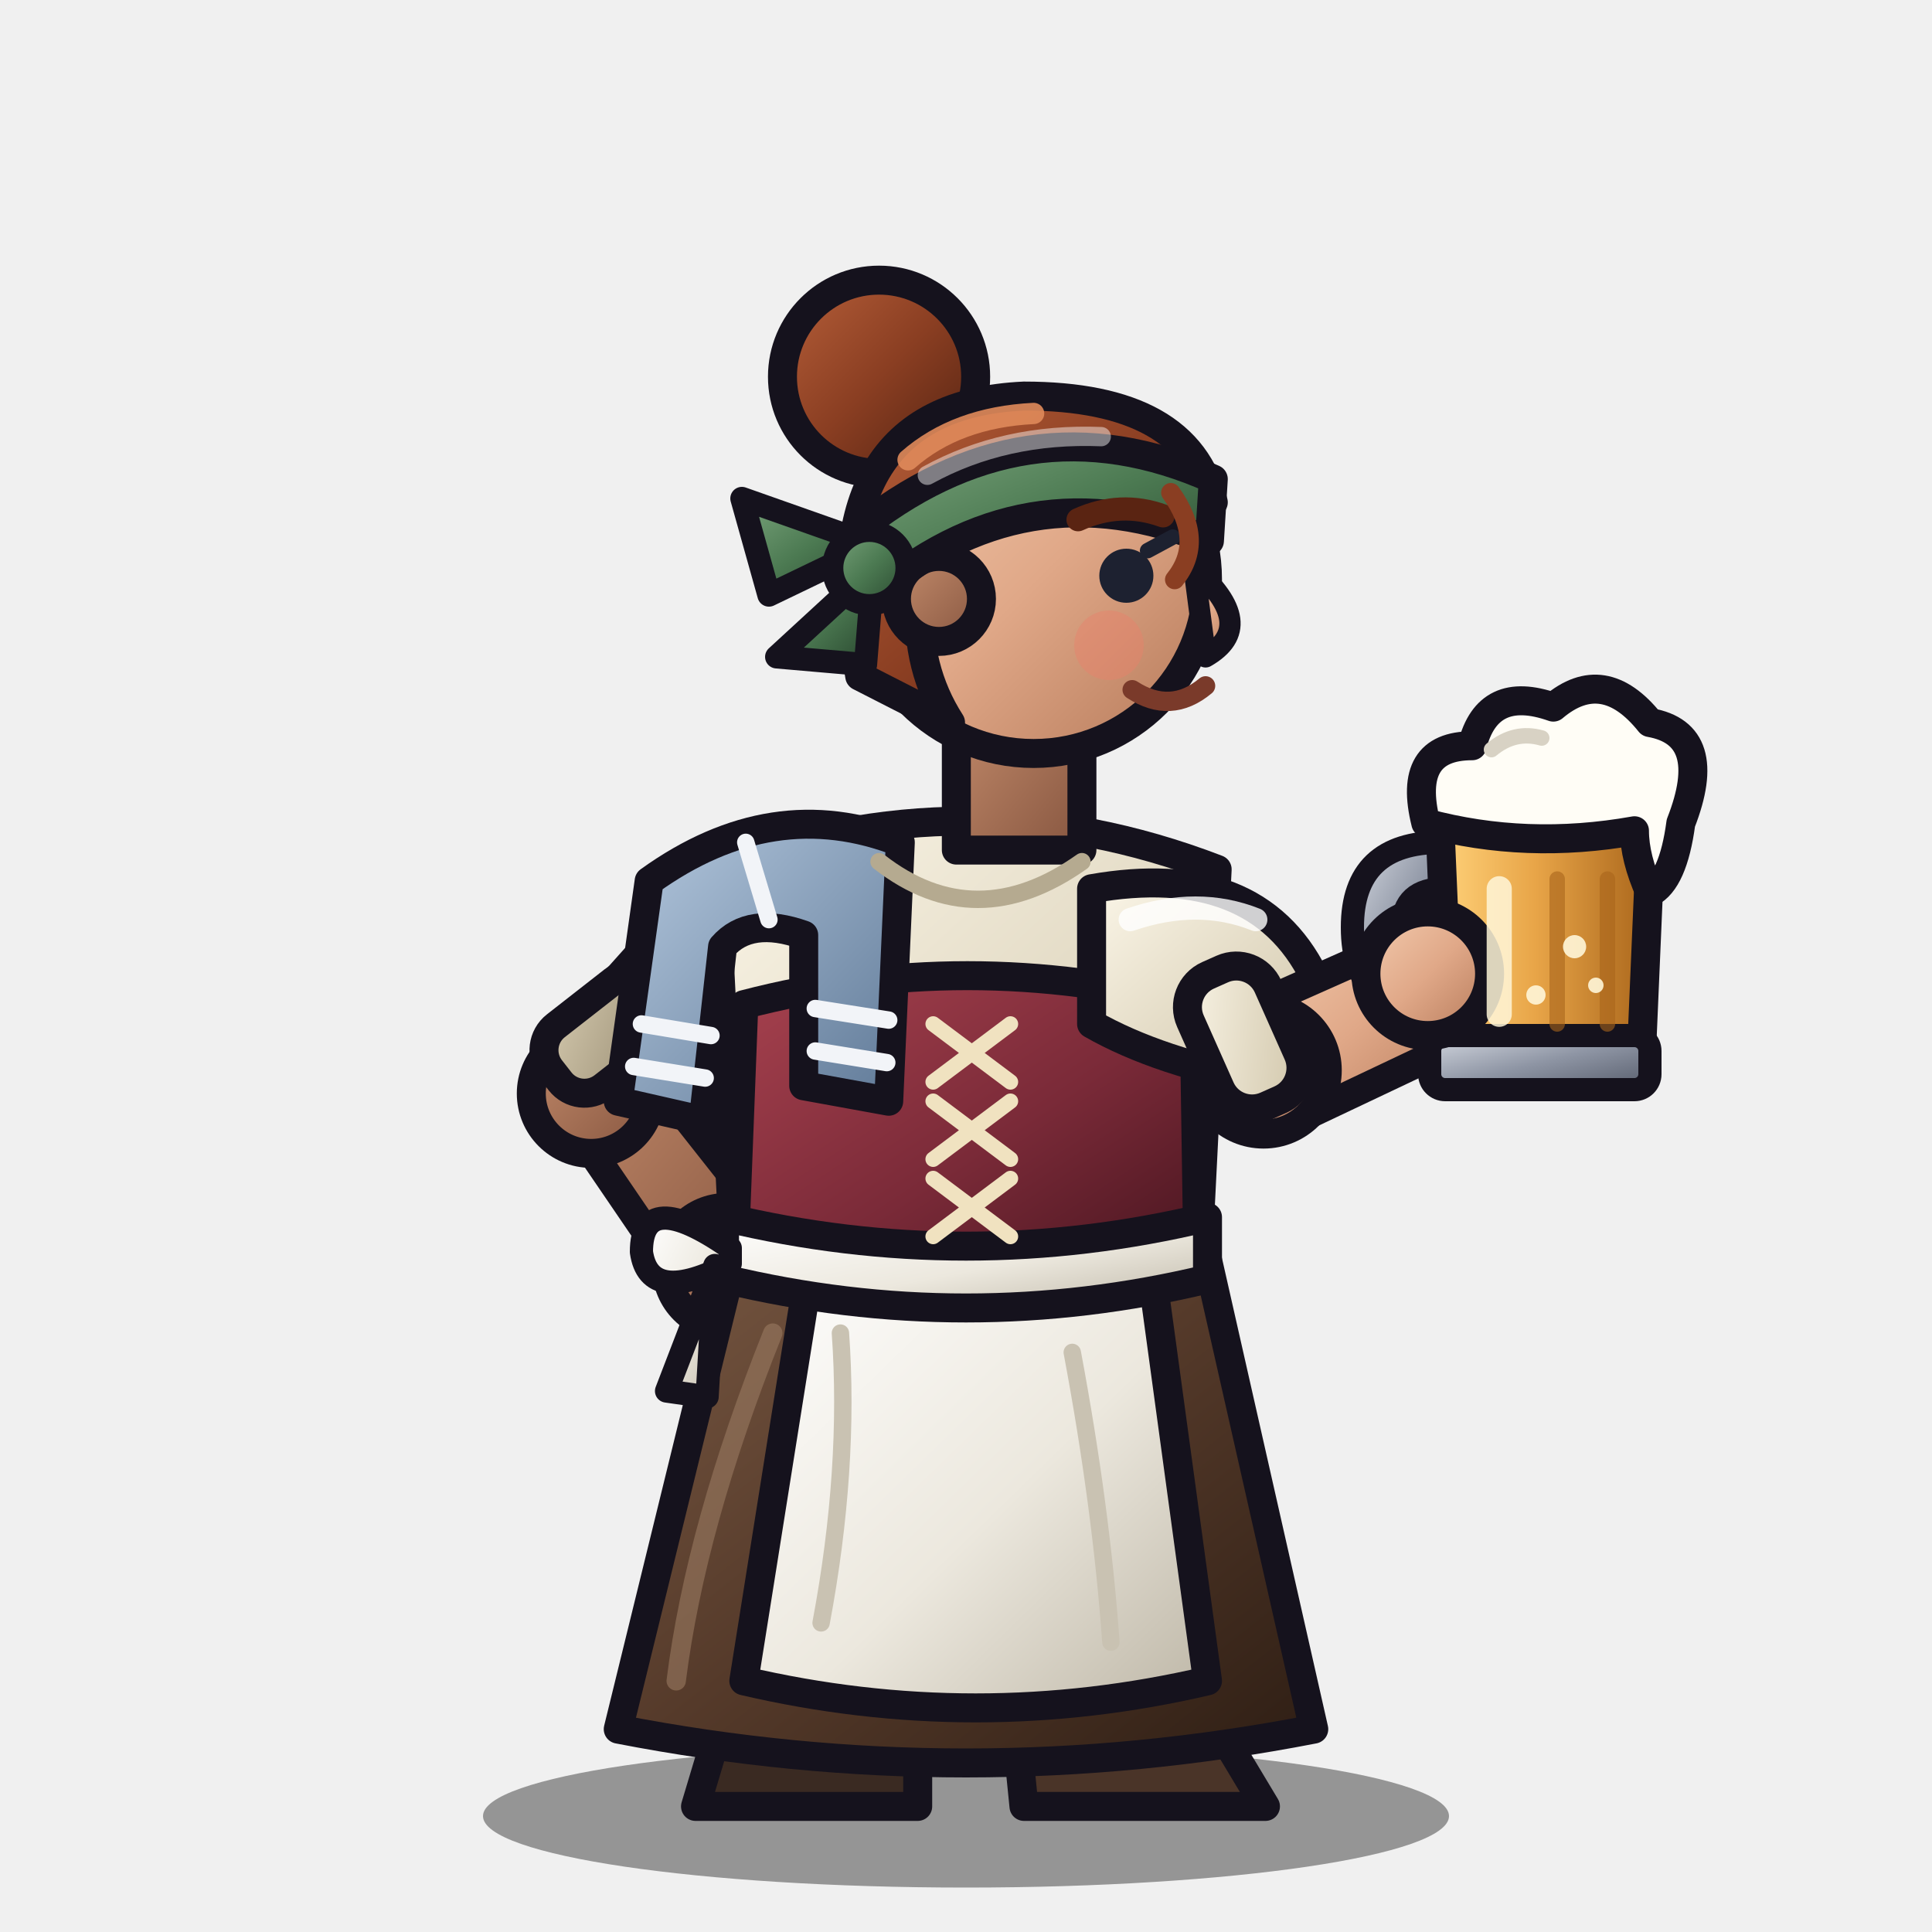
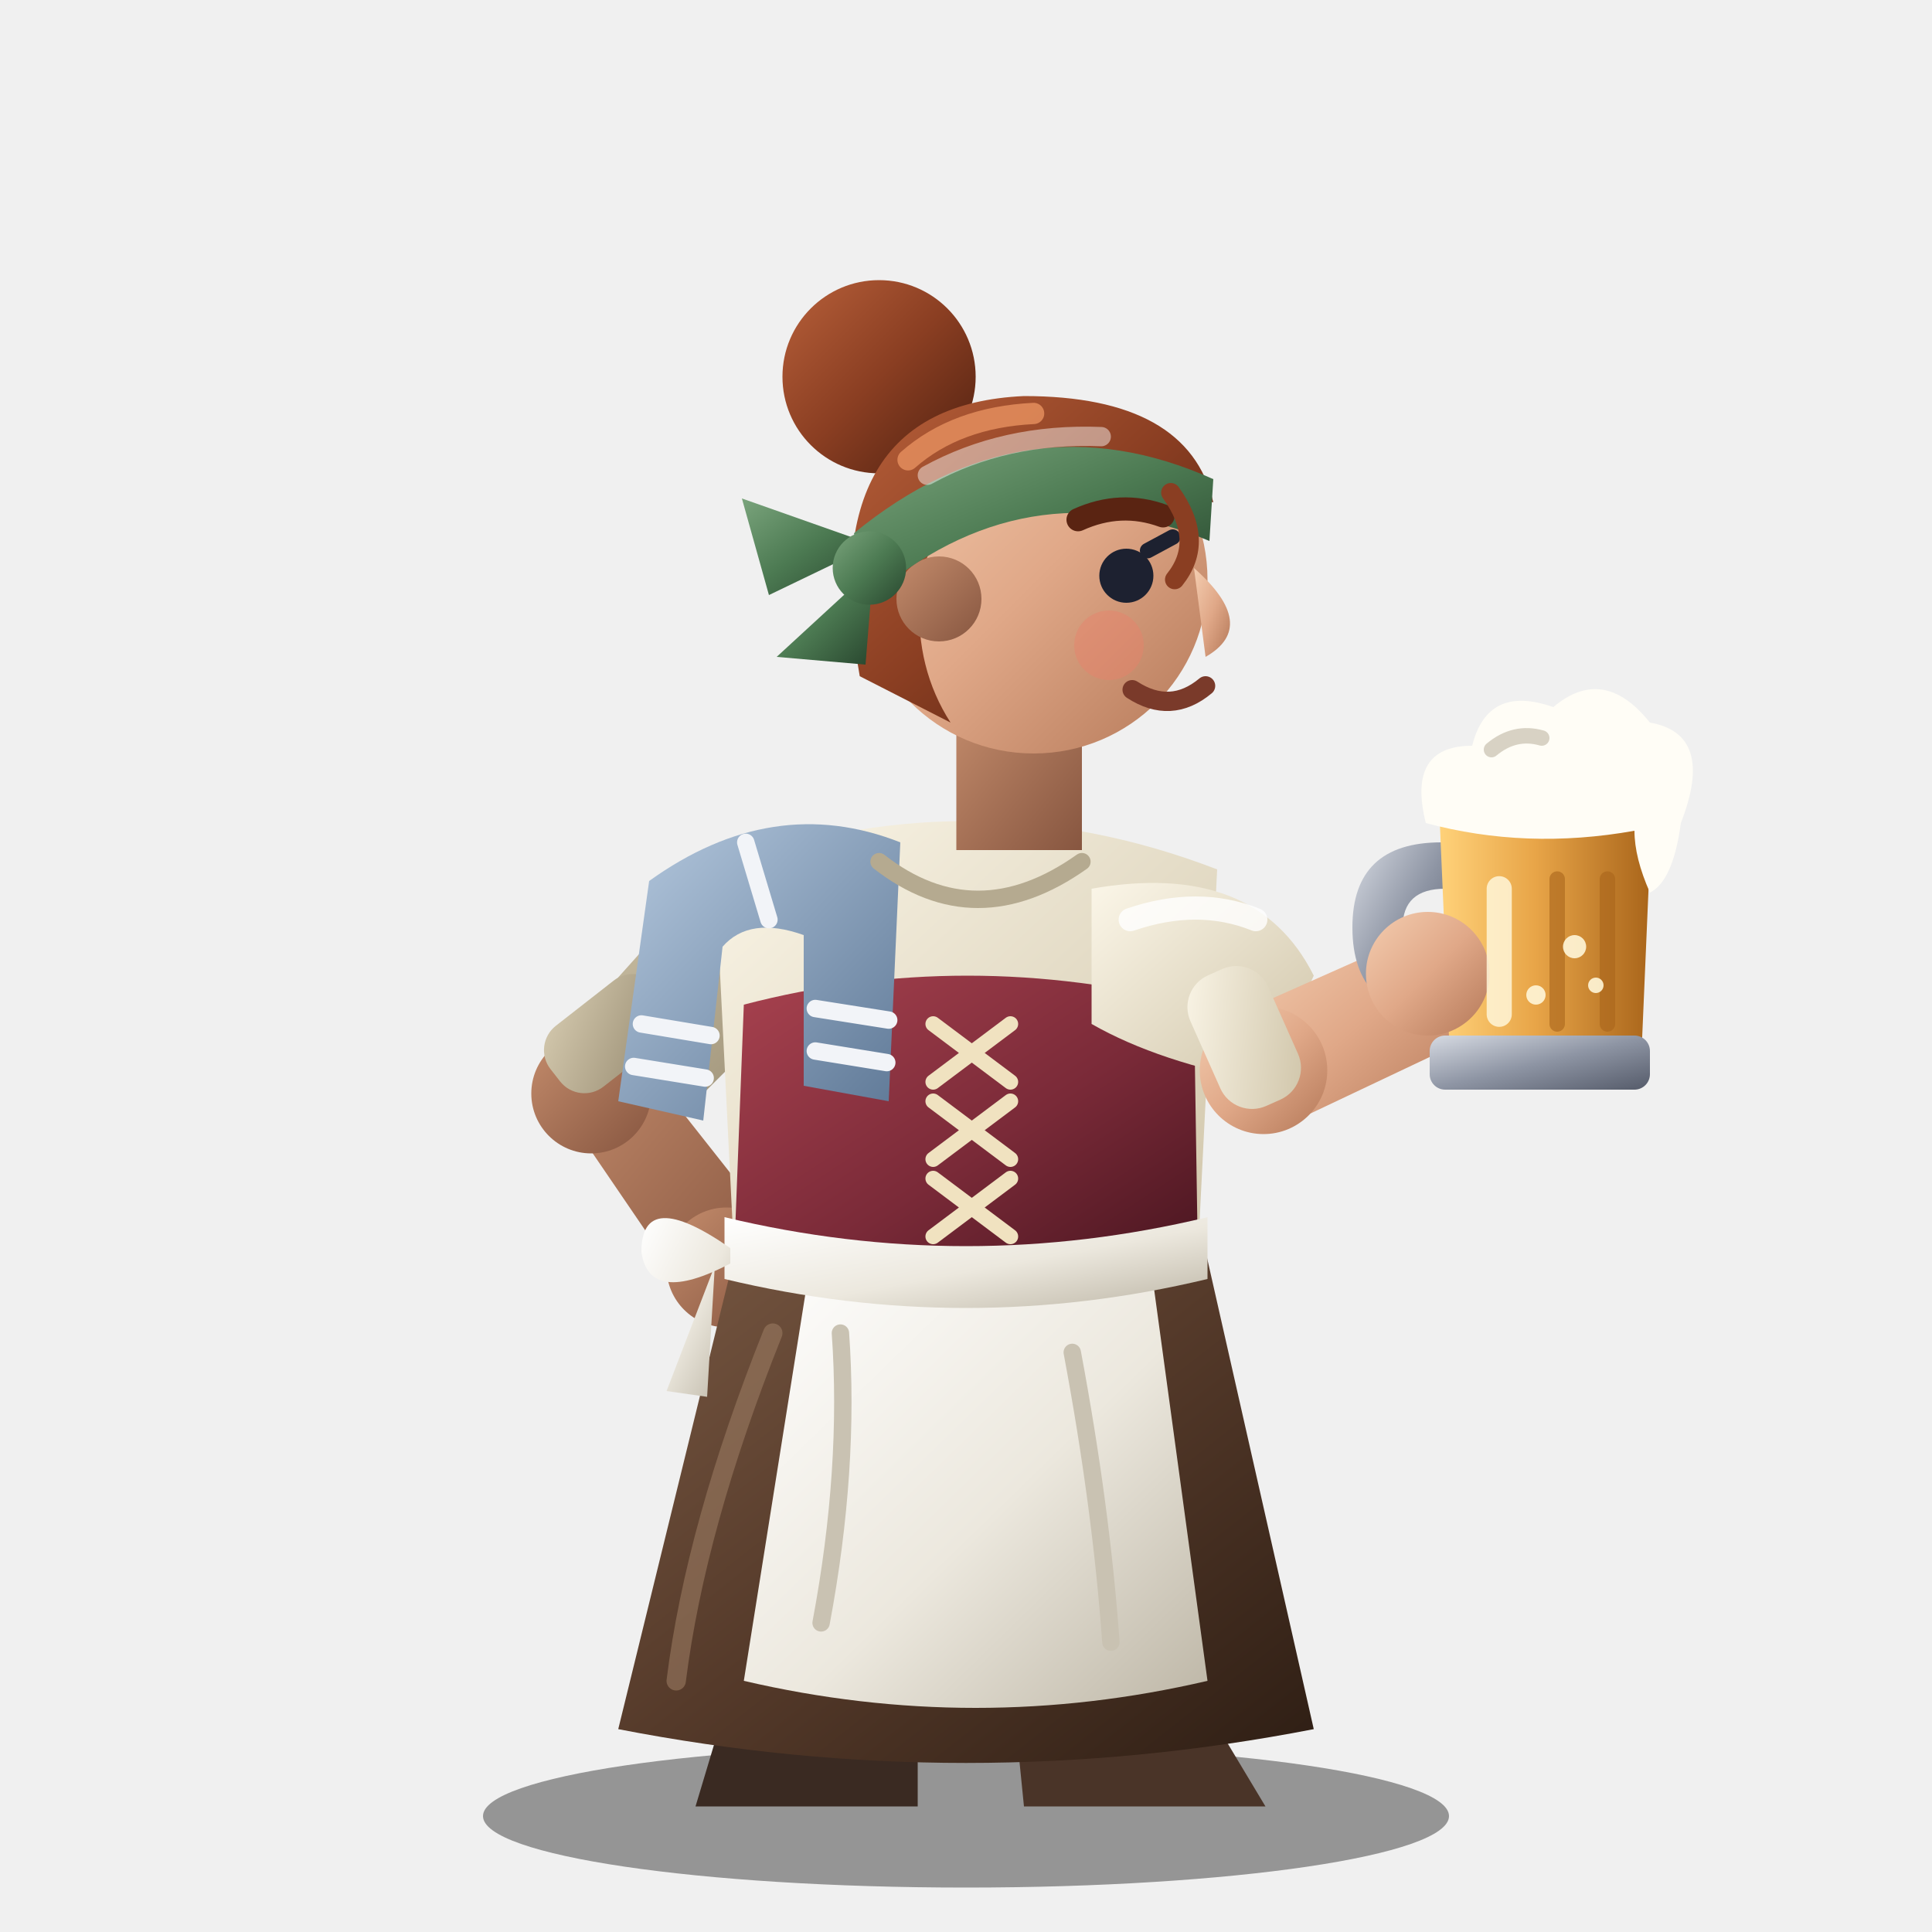
<svg xmlns="http://www.w3.org/2000/svg" viewBox="0 0 100 100" width="512" height="512">
  <defs>
    <linearGradient id="hesta-skin" x1="0" y1="0" x2="1" y2="1">
      <stop offset="0" stop-color="#f4cdb0" />
      <stop offset=".5" stop-color="#e0a888" />
      <stop offset="1" stop-color="#b47858" />
    </linearGradient>
    <linearGradient id="hesta-skinD" x1="0" y1="0" x2="1" y2="1">
      <stop offset="0" stop-color="#c48c6c" />
      <stop offset="1" stop-color="#875640" />
    </linearGradient>
    <linearGradient id="hesta-hair" x1="0" y1="0" x2="1" y2="1">
      <stop offset="0" stop-color="#b8603a" />
      <stop offset=".5" stop-color="#8a3e22" />
      <stop offset="1" stop-color="#4e2010" />
    </linearGradient>
    <linearGradient id="hesta-scarf" x1="0" y1="0" x2="1" y2="1">
      <stop offset="0" stop-color="#7aa47c" />
      <stop offset=".5" stop-color="#4c7a52" />
      <stop offset="1" stop-color="#28462e" />
    </linearGradient>
    <linearGradient id="hesta-bodice" x1="0" y1="0" x2="1" y2="1">
      <stop offset="0" stop-color="#a8424f" />
      <stop offset=".55" stop-color="#7a2a38" />
      <stop offset="1" stop-color="#46141e" />
    </linearGradient>
    <linearGradient id="hesta-skirt" x1="0" y1="0" x2="1" y2="1">
      <stop offset="0" stop-color="#7a5a44" />
      <stop offset=".5" stop-color="#553a2a" />
      <stop offset="1" stop-color="#2e1e14" />
    </linearGradient>
    <linearGradient id="hesta-cloth" x1="0" y1="0" x2="1" y2="1">
      <stop offset="0" stop-color="#fbf6e8" />
      <stop offset="1" stop-color="#cfc4a8" />
    </linearGradient>
    <linearGradient id="hesta-clothD" x1="0" y1="0" x2="1" y2="1">
      <stop offset="0" stop-color="#d4c9ae" />
      <stop offset="1" stop-color="#968a70" />
    </linearGradient>
    <linearGradient id="hesta-apron" x1="0" y1="0" x2="1" y2="1">
      <stop offset="0" stop-color="#ffffff" />
      <stop offset=".55" stop-color="#ece8de" />
      <stop offset="1" stop-color="#bdb6a6" />
    </linearGradient>
    <linearGradient id="hesta-rag" x1="0" y1="0" x2="1" y2="1">
      <stop offset="0" stop-color="#b4c8de" />
      <stop offset="1" stop-color="#5e7896" />
    </linearGradient>
    <linearGradient id="hesta-beer" x1="0" y1="0" x2="1" y2="0">
      <stop offset="0" stop-color="#ffd27a" />
      <stop offset=".45" stop-color="#e8a548" />
      <stop offset="1" stop-color="#a8641a" />
    </linearGradient>
    <linearGradient id="hesta-pewter" x1="0" y1="0" x2="1" y2="1">
      <stop offset="0" stop-color="#d6dae2" />
      <stop offset=".5" stop-color="#8e95a4" />
      <stop offset="1" stop-color="#555b6a" />
    </linearGradient>
  </defs>
  <ellipse cx="50" cy="94" rx="25" ry="3.7" fill="#000" opacity=".38" />
-   <g stroke="#15121d" stroke-width="1.5" stroke-linejoin="round" stroke-linecap="round">
+   <g stroke="none" stroke-width="1.5" stroke-linejoin="round" stroke-linecap="round">
    <circle cx="45.5" cy="19.5" r="5" fill="url(#hesta-hair)" />
    <path d="M37 45 L42.5 50.5 L34.5 58.5 L28.5 54.5 Z" fill="url(#hesta-clothD)" />
    <path d="M28.5 56.5 L32.5 54 L40 63.5 L36 67.5 Z" fill="url(#hesta-skinD)" />
    <circle cx="30.6" cy="56.6" r="3.1" fill="url(#hesta-skinD)" />
    <rect x="28" y="51.5" width="7" height="4" rx="1.6" fill="url(#hesta-clothD)" transform="rotate(-38 31.5 53.5)" />
    <circle cx="37.6" cy="65.6" r="3.1" fill="url(#hesta-skinD)" />
    <path d="M37.5 88.5 h10 v5 h-11.5 z" fill="#3a2a22" />
    <path d="M52.5 88.5 h10 l3 5 h-12.5 z" fill="#4a3428" />
    <path d="M38.5 63 h23.5 L68 89.5 Q50 93 32 89.5 Z" fill="url(#hesta-skirt)" />
    <path d="M37 45 Q50 40 63 45 L62 65 Q50 68 38 65 Z" fill="url(#hesta-cloth)" />
    <path d="M38.5 52 Q50 49 61.8 52 L62 65 Q50 67.5 38 65 Z" fill="url(#hesta-bodice)" />
    <path d="M42 65 Q50.5 67.5 59.5 65 L62.5 87 Q50.5 89.8 38.5 87 Z" fill="url(#hesta-apron)" />
    <path d="M37.5 63 Q50 66 62.5 63 L62.5 66.2 Q50 69.2 37.5 66.2 Z" fill="url(#hesta-apron)" />
    <path d="M37.8 64.6 Q33.2 61.4 33.2 64.8 Q33.6 67.6 37.8 65.4 Z M37 65.5 L34.5 72 L36.6 72.3 Z" fill="url(#hesta-apron)" stroke-width="1.2" />
    <path d="M49.5 36 h6.5 v8 h-6.5 z" fill="url(#hesta-skinD)" />
    <circle cx="53.5" cy="30" r="9" fill="url(#hesta-skin)" />
    <path d="M61.8 29.4 Q65.2 32.4 62.4 34 Z" fill="url(#hesta-skin)" stroke-width="1.1" />
    <path d="M44.5 35 Q42 21 53 20.5 Q61.5 20.5 62.8 26 Q57 24.5 52 25.5 Q47.8 26.5 47.6 31 Q47.4 34.6 49.2 37.4 Z" fill="url(#hesta-hair)" />
    <circle cx="48.6" cy="31" r="2.2" fill="url(#hesta-skinD)" />
    <path d="M45.2 28.2 L38.4 25.8 L39.8 30.8 Z" fill="url(#hesta-scarf)" stroke-width="1.2" />
    <path d="M45.2 29.4 L40.2 34 L44.8 34.4 Z" fill="url(#hesta-scarf)" stroke-width="1.2" />
    <path d="M44.2 27.6 Q53 20.4 62.8 24.8 L62.6 28 Q53 24 45 31 Z" fill="url(#hesta-scarf)" />
    <circle cx="45" cy="29.4" r="1.9" fill="url(#hesta-scarf)" stroke-width="1.1" />
    <path d="M33.6 45.6 Q40 41 46.6 43.6 L46 57 L41.6 56.2 L41.6 48.4 Q38.8 47.4 37.4 49 L36.4 58 L32 57 Z" fill="url(#hesta-rag)" />
    <path d="M56.5 46 Q65 44.5 68 50.5 L65.5 56 Q60 55 56.5 53 Z" fill="url(#hesta-cloth)" />
    <path d="M64 52.5 L73 48.5 L75.5 54 L66 58.5 Z" fill="url(#hesta-skin)" />
    <circle cx="65.4" cy="55.4" r="3.3" fill="url(#hesta-skin)" />
    <rect x="62.2" y="50" width="4.4" height="7.4" rx="1.8" fill="url(#hesta-cloth)" transform="rotate(-24 64.4 53.7)" />
    <path d="M74.6 43.6 Q70 43.6 70 48 Q70 52.6 74.8 52.6 L75 50.2 Q72.6 50.2 72.6 48 Q72.6 46 74.8 46 Z" fill="url(#hesta-pewter)" stroke-width="1.2" />
    <path d="M74.5 42 h11 l-.6 14 h-9.8 z" fill="url(#hesta-beer)" />
    <rect x="74" y="53.6" width="11.4" height="2.8" rx=".8" fill="url(#hesta-pewter)" stroke-width="1.2" />
    <path d="M73.8 42.6 Q72.8 38.6 76.2 38.6 Q77 35.4 80.4 36.6 Q83 34.4 85.4 37.4 Q88.8 38 87 42.6 Q86.6 45.6 85.4 46.2 Q84.6 44.4 84.6 43 Q79 44 73.8 42.6 Z" fill="#fffdf6" />
    <circle cx="73.9" cy="50.4" r="3.2" fill="url(#hesta-skin)" />
  </g>
  <path d="M77.6 46 v6.5" stroke="#fff6d8" stroke-width="1.3" stroke-linecap="round" opacity=".85" />
  <path d="M80.6 45.5 v7.5 M83.2 45.5 v7.5" stroke="#a8641a" stroke-width=".8" stroke-linecap="round" opacity=".6" />
  <g fill="#fff6d8" opacity=".9">
    <circle cx="81.5" cy="49" r=".6" />
    <circle cx="79.5" cy="51.5" r=".5" />
    <circle cx="82.6" cy="51" r=".4" />
  </g>
  <path d="M77.2 38.8 q1.2 -1 2.6 -.6" stroke="#d8d2c4" stroke-width=".8" fill="none" stroke-linecap="round" />
  <path d="M42.2 52.2 L46 52.8 M42.2 54.4 L45.9 55 M33.2 53 L36.8 53.6 M32.8 55.2 L36.5 55.8 M38.6 43.6 L39.8 47.6" stroke="#f2f4f8" stroke-width=".9" stroke-linecap="round" />
  <path d="M48.3 53 L52.3 56 M52.3 53 L48.3 56 M48.3 57 L52.3 60 M52.3 57 L48.3 60 M48.3 61 L52.3 64 M52.3 61 L48.3 64" stroke="#f0e2c0" stroke-width=".8" stroke-linecap="round" />
  <path d="M45.5 44.6 Q50.5 48.5 56 44.6" stroke="#b5aa90" stroke-width=".9" fill="none" stroke-linecap="round" />
  <path d="M55.8 26.9 q2.2 -1 4.4 -.2" stroke="#5a2412" stroke-width="1.2" fill="none" stroke-linecap="round" />
  <circle cx="58.3" cy="29.8" r="1.4" fill="#1d2130" />
  <path d="M59.4 28.5 l1.3 -.7" stroke="#1d2130" stroke-width=".8" stroke-linecap="round" />
  <circle cx="57.4" cy="33.4" r="1.8" fill="#e8806a" opacity=".45" />
  <path d="M58.6 35.7 q2 1.3 3.8 -.2" stroke="#7a3a2a" stroke-width="1" fill="none" stroke-linecap="round" />
  <path d="M60.6 25.5 Q62.4 28 60.8 30" stroke="#8a3e22" stroke-width="1" fill="none" stroke-linecap="round" />
  <path d="M43.5 69 Q44 76 42.5 84" stroke="#c9c2b2" stroke-width=".9" fill="none" stroke-linecap="round" />
  <path d="M55.5 70 Q57 78 57.5 85" stroke="#c9c2b2" stroke-width=".9" fill="none" stroke-linecap="round" />
  <path d="M47 23.8 Q49.5 21.6 53.5 21.4" stroke="#e08a5a" stroke-width="1.1" fill="none" stroke-linecap="round" opacity=".9" />
  <path d="M48 24.6 Q52 22.4 57 22.6" stroke="#fff" stroke-width="1" fill="none" stroke-linecap="round" opacity=".45" />
  <path d="M58.5 47.6 Q62 46.4 65 47.6" stroke="#fff" stroke-width="1.2" fill="none" opacity=".8" stroke-linecap="round" />
  <path d="M40 69 Q36 79 35 87" stroke="#9a7a60" stroke-width="1" fill="none" stroke-linecap="round" opacity=".6" />
</svg>
